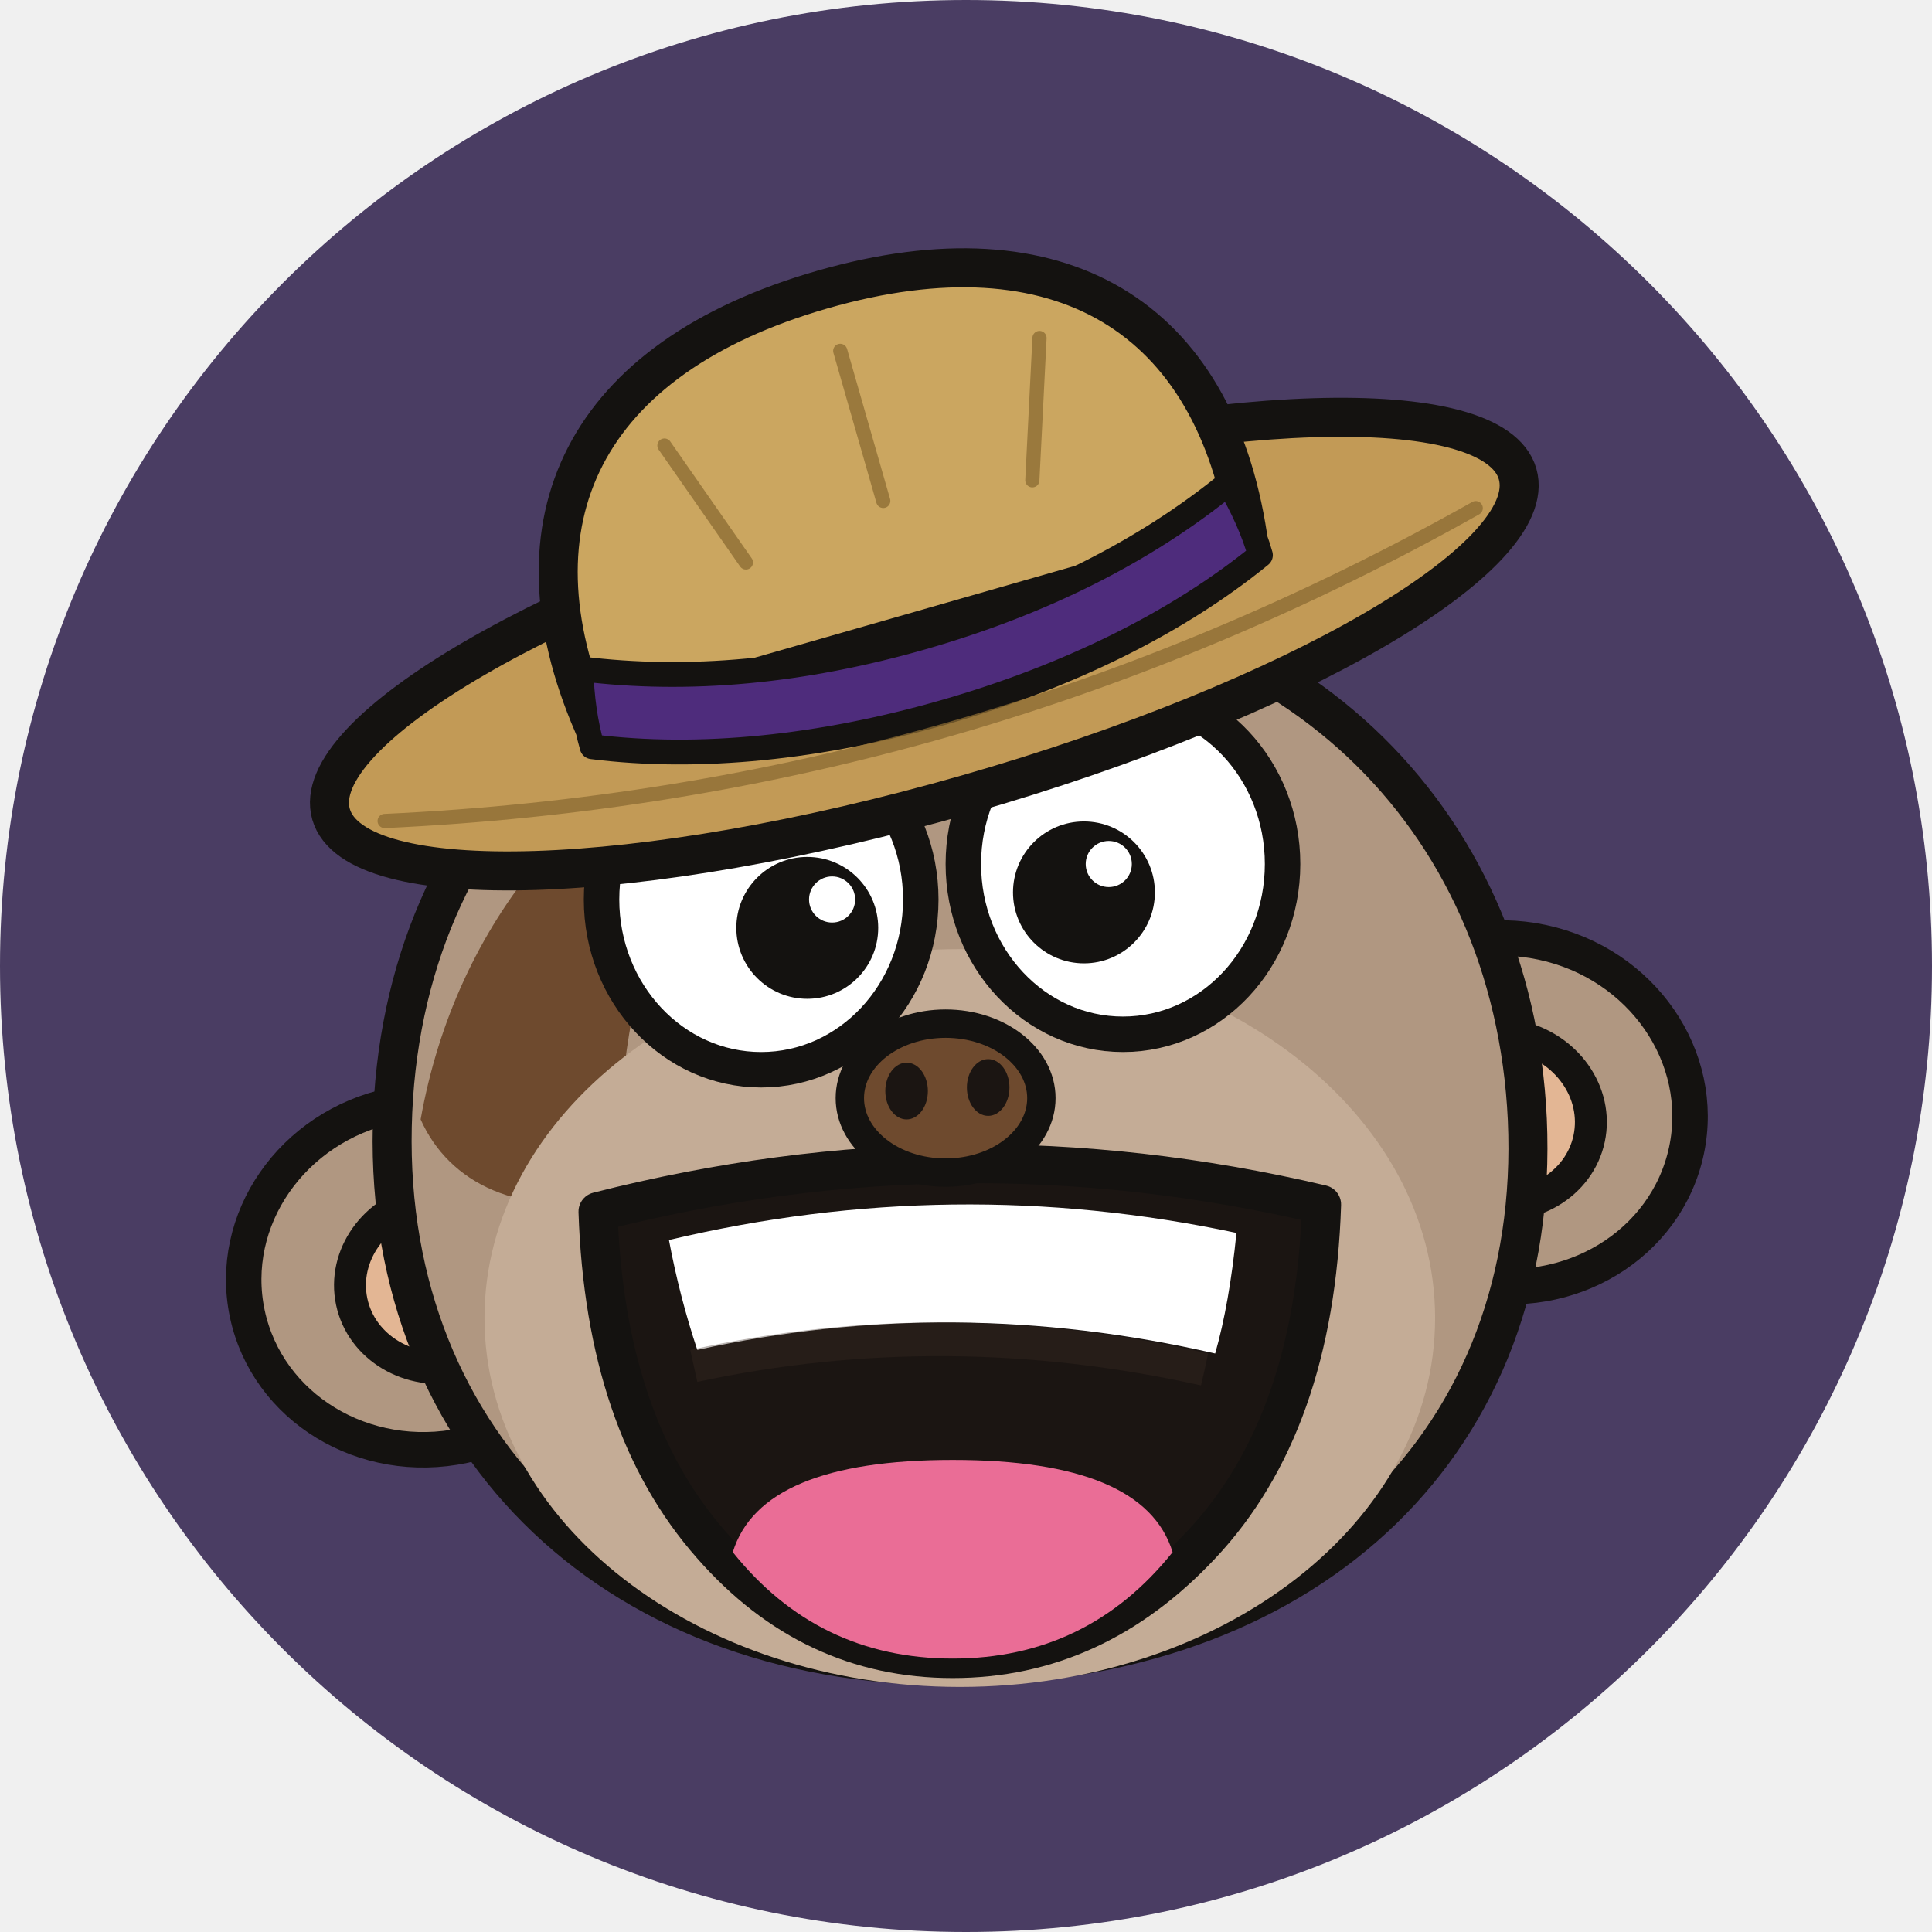
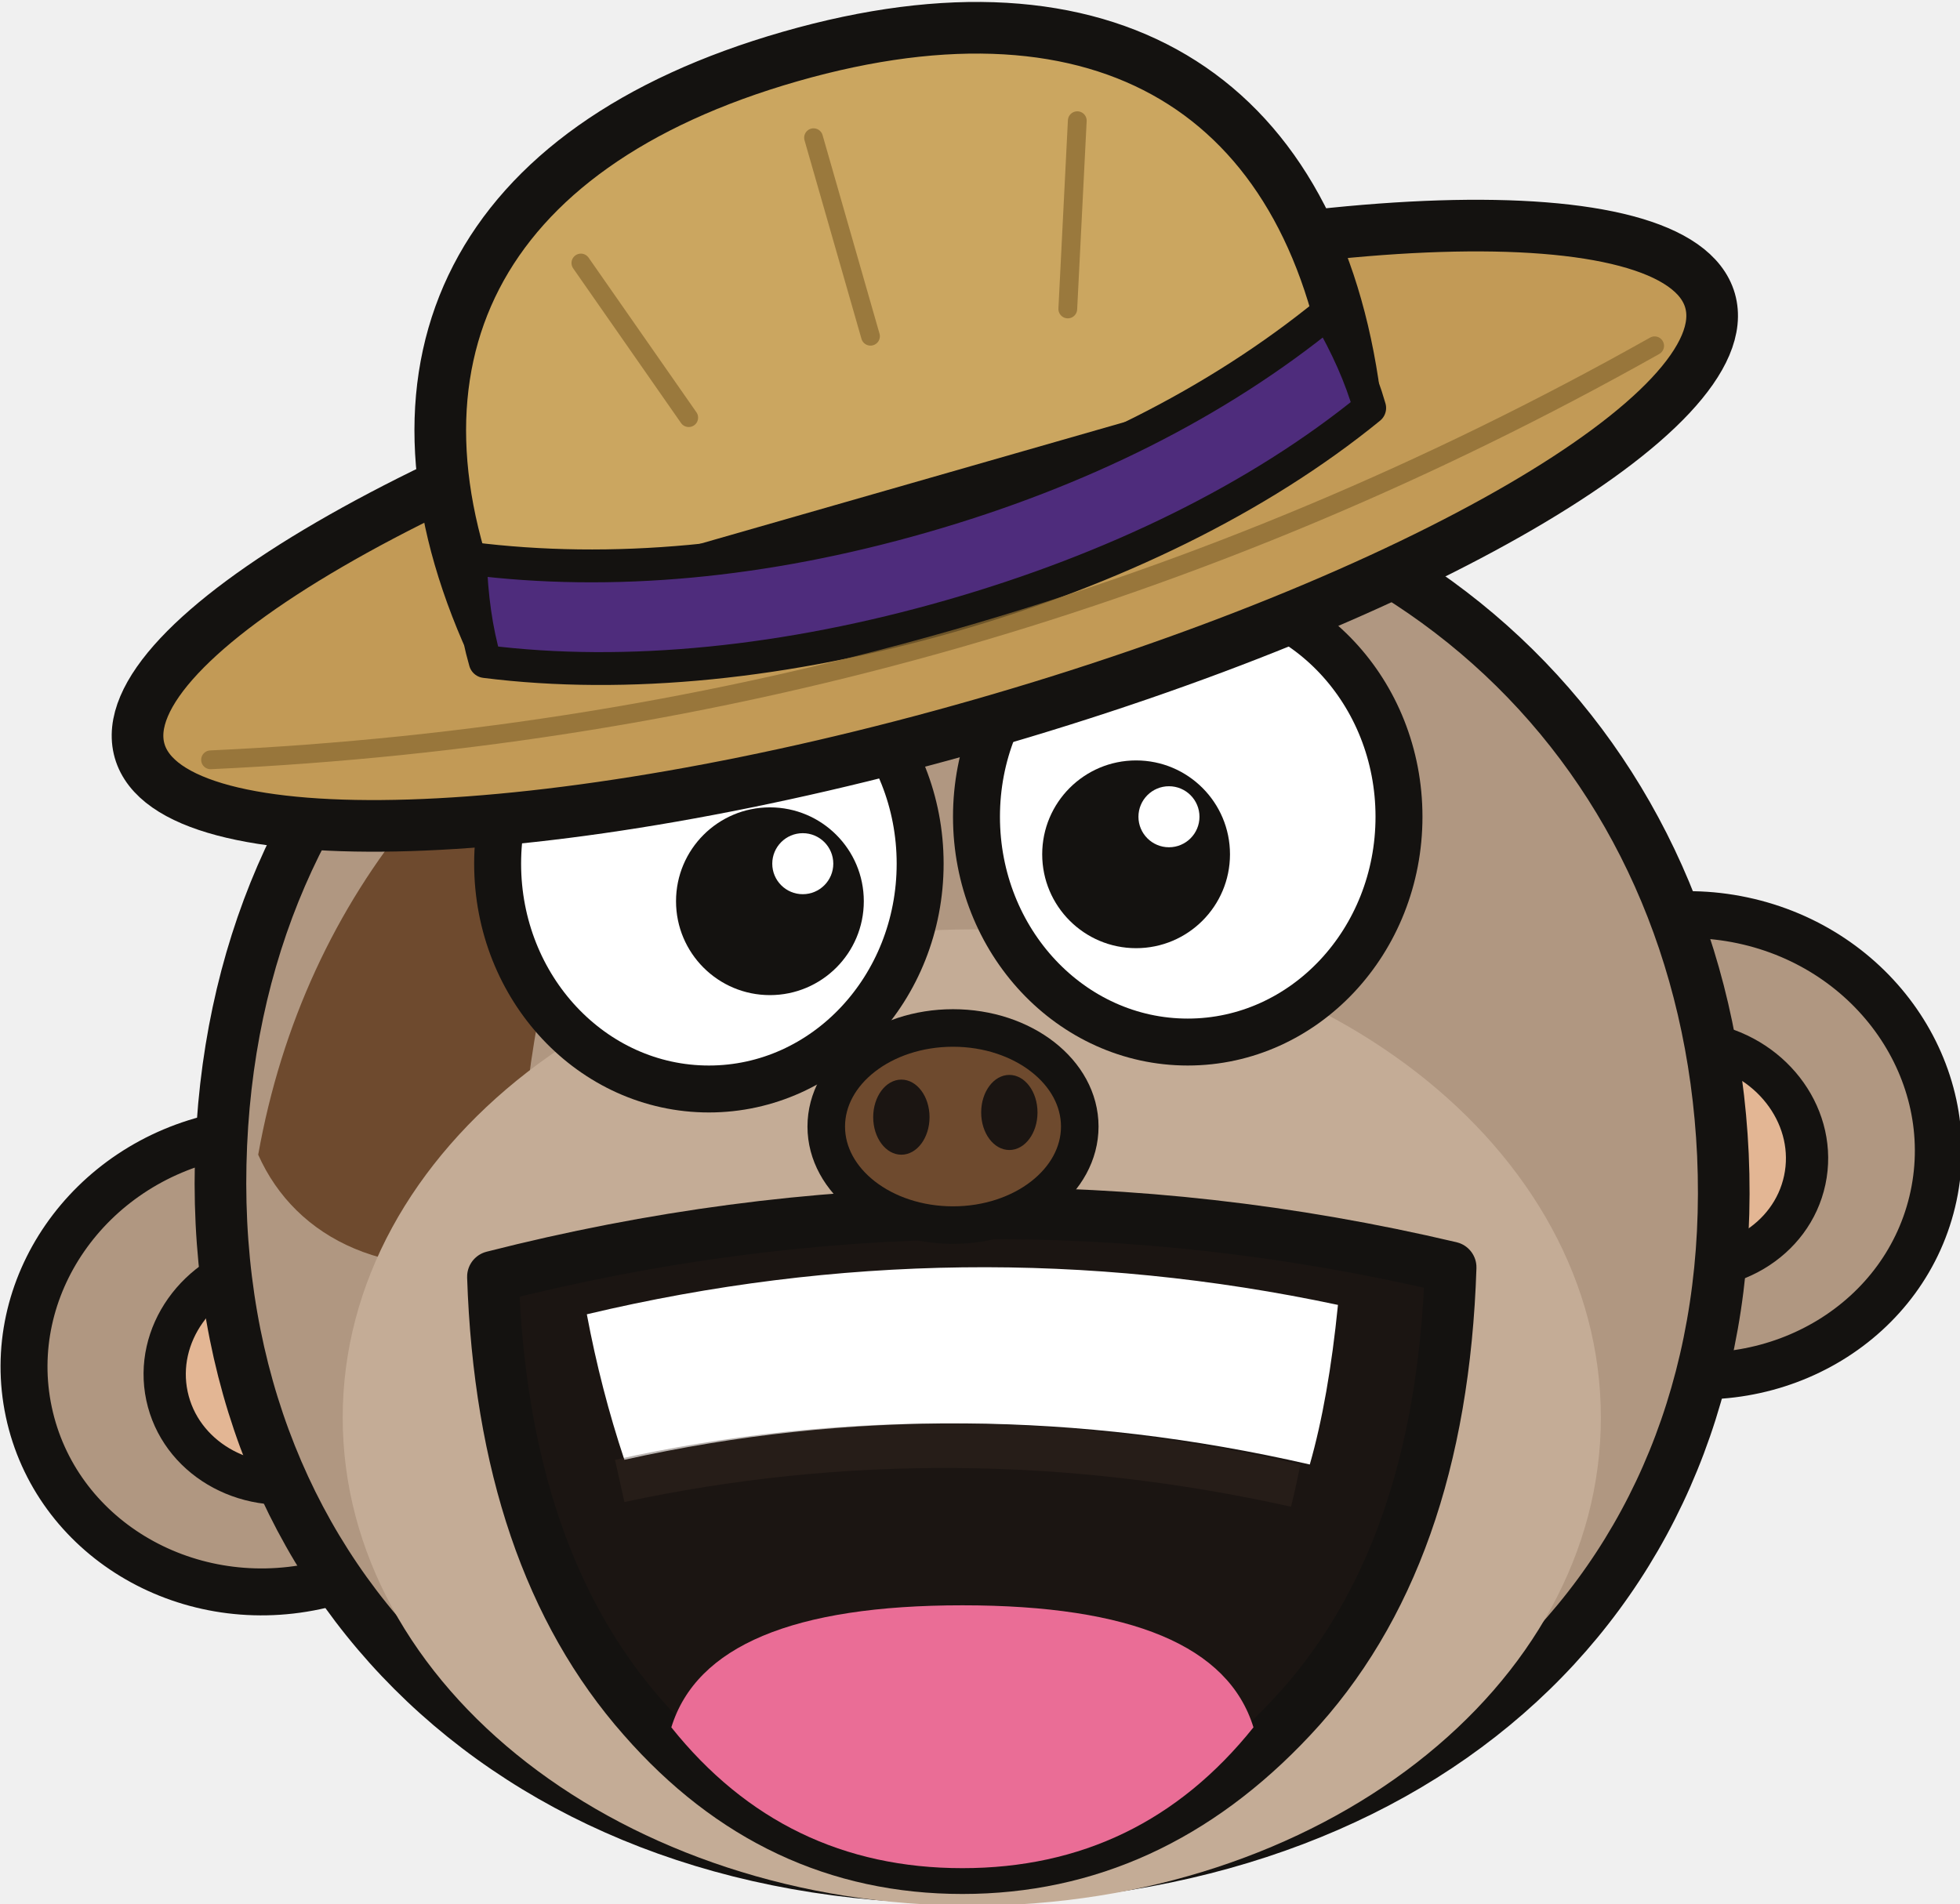
- <svg xmlns="http://www.w3.org/2000/svg" viewBox="0 0 512 512" width="512" height="512" role="img" aria-label="Durable Life Skills monkey mascot">
-   <circle cx="256" cy="256" r="256" fill="#4A3D63" />
-   <g transform="translate(256 256) scale(0.94) translate(-259.75 -256.75)">
-     <g id="monkey" stroke="#141210" stroke-linejoin="round" stroke-linecap="round">
-       <ellipse cx="108" cy="344" rx="52" ry="49" fill="#B09781" stroke-width="10" transform="rotate(-12 108 344)" />
-       <ellipse cx="112" cy="346" rx="26" ry="24" fill="#E3B694" stroke-width="9" transform="rotate(-12 112 346)" />
-       <ellipse cx="412" cy="298" rx="52" ry="49" fill="#B09781" stroke-width="10" transform="rotate(12 412 298)" />
-       <ellipse cx="410" cy="300" rx="26" ry="24" fill="#E3B694" stroke-width="9" transform="rotate(12 410 300)" />
-       <path fill="#B09781" stroke-width="11" d="M258 152 c92 0 156 62 160 148 c4 90 -60 152 -158 154 c-98 2 -164 -62 -162 -152 C100 212 166 152 258 152 Z" />
-       <path fill="#6E4A2E" stroke="none" d="M106 300 c10 -56 46 -98 98 -120 c-30 44 -44 92 -42 142 c-28 6 -48 -4 -56 -22 Z" />
-       <ellipse cx="258" cy="356" rx="134" ry="104" fill="#C4AC96" stroke="none" />
-       <path fill="#1B1512" stroke-width="11" d="M156 326 q102 -26 204 -2 q-2 62 -34 96 q-30 32 -70 32 q-40 0 -68 -32 q-30 -34 -32 -94 Z" />
-       <path fill="#FFFFFF" stroke="none" d="M176 334 q80 -19 160 -2 q-2 20 -6 34 q-74 -17 -146 -1 q-5 -15 -8 -31 Z" />
-       <path fill="#3A2A22" stroke="none" opacity=".35" d="M182 365 q72 -16 146 1 q-1 5 -2 9 q-72 -16 -142 -1 Z" />
-       <path fill="#EA6D96" stroke="none" d="M256 396 q54 0 62 26 q-24 30 -62 30 q-38 0 -62 -30 q8 -26 62 -26 Z" />
-       <ellipse cx="254" cy="294" rx="27" ry="21" fill="#6E4A2E" stroke-width="8" />
-       <ellipse cx="243" cy="292" rx="6" ry="8" fill="#1B1512" stroke="none" />
-       <ellipse cx="266" cy="291" rx="6" ry="8" fill="#1B1512" stroke="none" />
-       <ellipse cx="202" cy="238" rx="45" ry="48" fill="#FFFFFF" stroke-width="10" />
-       <ellipse cx="304" cy="228" rx="45" ry="48" fill="#FFFFFF" stroke-width="10" />
-       <circle cx="215" cy="246" r="20" fill="#141210" stroke="none" />
-       <circle cx="293" cy="236" r="20" fill="#141210" stroke="none" />
-       <circle cx="222" cy="238" r="6.5" fill="#FFFFFF" stroke="none" />
-       <circle cx="300" cy="228" r="6.5" fill="#FFFFFF" stroke="none" />
-       <g transform="rotate(-16 248 166)">
-         <ellipse cx="248" cy="166" rx="174" ry="44" fill="#C29A56" stroke-width="11" />
-         <path fill="#CBA660" stroke-width="11" d="M152 162 c-8 -62 26 -100 96 -100 c70 0 104 38 96 100 Z" />
-         <path fill="#4E2C7C" stroke-width="7" d="M153 146 c28 12 60 18 95 18 c35 0 67 -6 95 -18 c2 8 3 15 3 22 c-28 12 -62 18 -98 18 c-36 0 -70 -6 -98 -18 c0 -7 1 -14 3 -22 Z" />
-         <g stroke="#8A6A32" stroke-width="4" fill="none" opacity=".75">
-           <path d="M248 124 v-44" />
-           <path d="M206 130 l-13 -38" />
-           <path d="M290 130 l13 -38" />
-           <path d="M88 172 q160 38 320 0" />
-         </g>
+ <svg xmlns="http://www.w3.org/2000/svg" viewBox="51 54 417.5 405.5" width="418" height="406" role="img" aria-label="Durable Life Skills monkey mascot">
+   <g id="monkey" stroke="#141210" stroke-linejoin="round" stroke-linecap="round">
+     <ellipse cx="108" cy="344" rx="52" ry="49" fill="#B09781" stroke-width="10" transform="rotate(-12 108 344)" />
+     <ellipse cx="112" cy="346" rx="26" ry="24" fill="#E3B694" stroke-width="9" transform="rotate(-12 112 346)" />
+     <ellipse cx="412" cy="298" rx="52" ry="49" fill="#B09781" stroke-width="10" transform="rotate(12 412 298)" />
+     <ellipse cx="410" cy="300" rx="26" ry="24" fill="#E3B694" stroke-width="9" transform="rotate(12 410 300)" />
+     <path fill="#B09781" stroke-width="11" d="M258 152 c92 0 156 62 160 148 c4 90 -60 152 -158 154 c-98 2 -164 -62 -162 -152 C100 212 166 152 258 152 Z" />
+     <path fill="#6E4A2E" stroke="none" d="M106 300 c10 -56 46 -98 98 -120 c-30 44 -44 92 -42 142 c-28 6 -48 -4 -56 -22 Z" />
+     <ellipse cx="258" cy="356" rx="134" ry="104" fill="#C4AC96" stroke="none" />
+     <path fill="#1B1512" stroke-width="11" d="M156 326 q102 -26 204 -2 q-2 62 -34 96 q-30 32 -70 32 q-40 0 -68 -32 q-30 -34 -32 -94 Z" />
+     <path fill="#FFFFFF" stroke="none" d="M176 334 q80 -19 160 -2 q-2 20 -6 34 q-74 -17 -146 -1 q-5 -15 -8 -31 Z" />
+     <path fill="#3A2A22" stroke="none" opacity=".35" d="M182 365 q72 -16 146 1 q-1 5 -2 9 q-72 -16 -142 -1 Z" />
+     <path fill="#EA6D96" stroke="none" d="M256 396 q54 0 62 26 q-24 30 -62 30 q-38 0 -62 -30 q8 -26 62 -26 Z" />
+     <ellipse cx="254" cy="294" rx="27" ry="21" fill="#6E4A2E" stroke-width="8" />
+     <ellipse cx="243" cy="292" rx="6" ry="8" fill="#1B1512" stroke="none" />
+     <ellipse cx="266" cy="291" rx="6" ry="8" fill="#1B1512" stroke="none" />
+     <ellipse cx="202" cy="238" rx="45" ry="48" fill="#FFFFFF" stroke-width="10" />
+     <ellipse cx="304" cy="228" rx="45" ry="48" fill="#FFFFFF" stroke-width="10" />
+     <circle cx="215" cy="246" r="20" fill="#141210" stroke="none" />
+     <circle cx="293" cy="236" r="20" fill="#141210" stroke="none" />
+     <circle cx="222" cy="238" r="6.5" fill="#FFFFFF" stroke="none" />
+     <circle cx="300" cy="228" r="6.5" fill="#FFFFFF" stroke="none" />
+     <g transform="rotate(-16 248 166)">
+       <ellipse cx="248" cy="166" rx="174" ry="44" fill="#C29A56" stroke-width="11" />
+       <path fill="#CBA660" stroke-width="11" d="M152 162 c-8 -62 26 -100 96 -100 c70 0 104 38 96 100 Z" />
+       <path fill="#4E2C7C" stroke-width="7" d="M153 146 c28 12 60 18 95 18 c35 0 67 -6 95 -18 c2 8 3 15 3 22 c-28 12 -62 18 -98 18 c-36 0 -70 -6 -98 -18 c0 -7 1 -14 3 -22 Z" />
+       <g stroke="#8A6A32" stroke-width="4" fill="none" opacity=".75">
+         <path d="M248 124 v-44" />
+         <path d="M206 130 l-13 -38" />
+         <path d="M290 130 l13 -38" />
+         <path d="M88 172 q160 38 320 0" />
      </g>
    </g>
  </g>
</svg>
